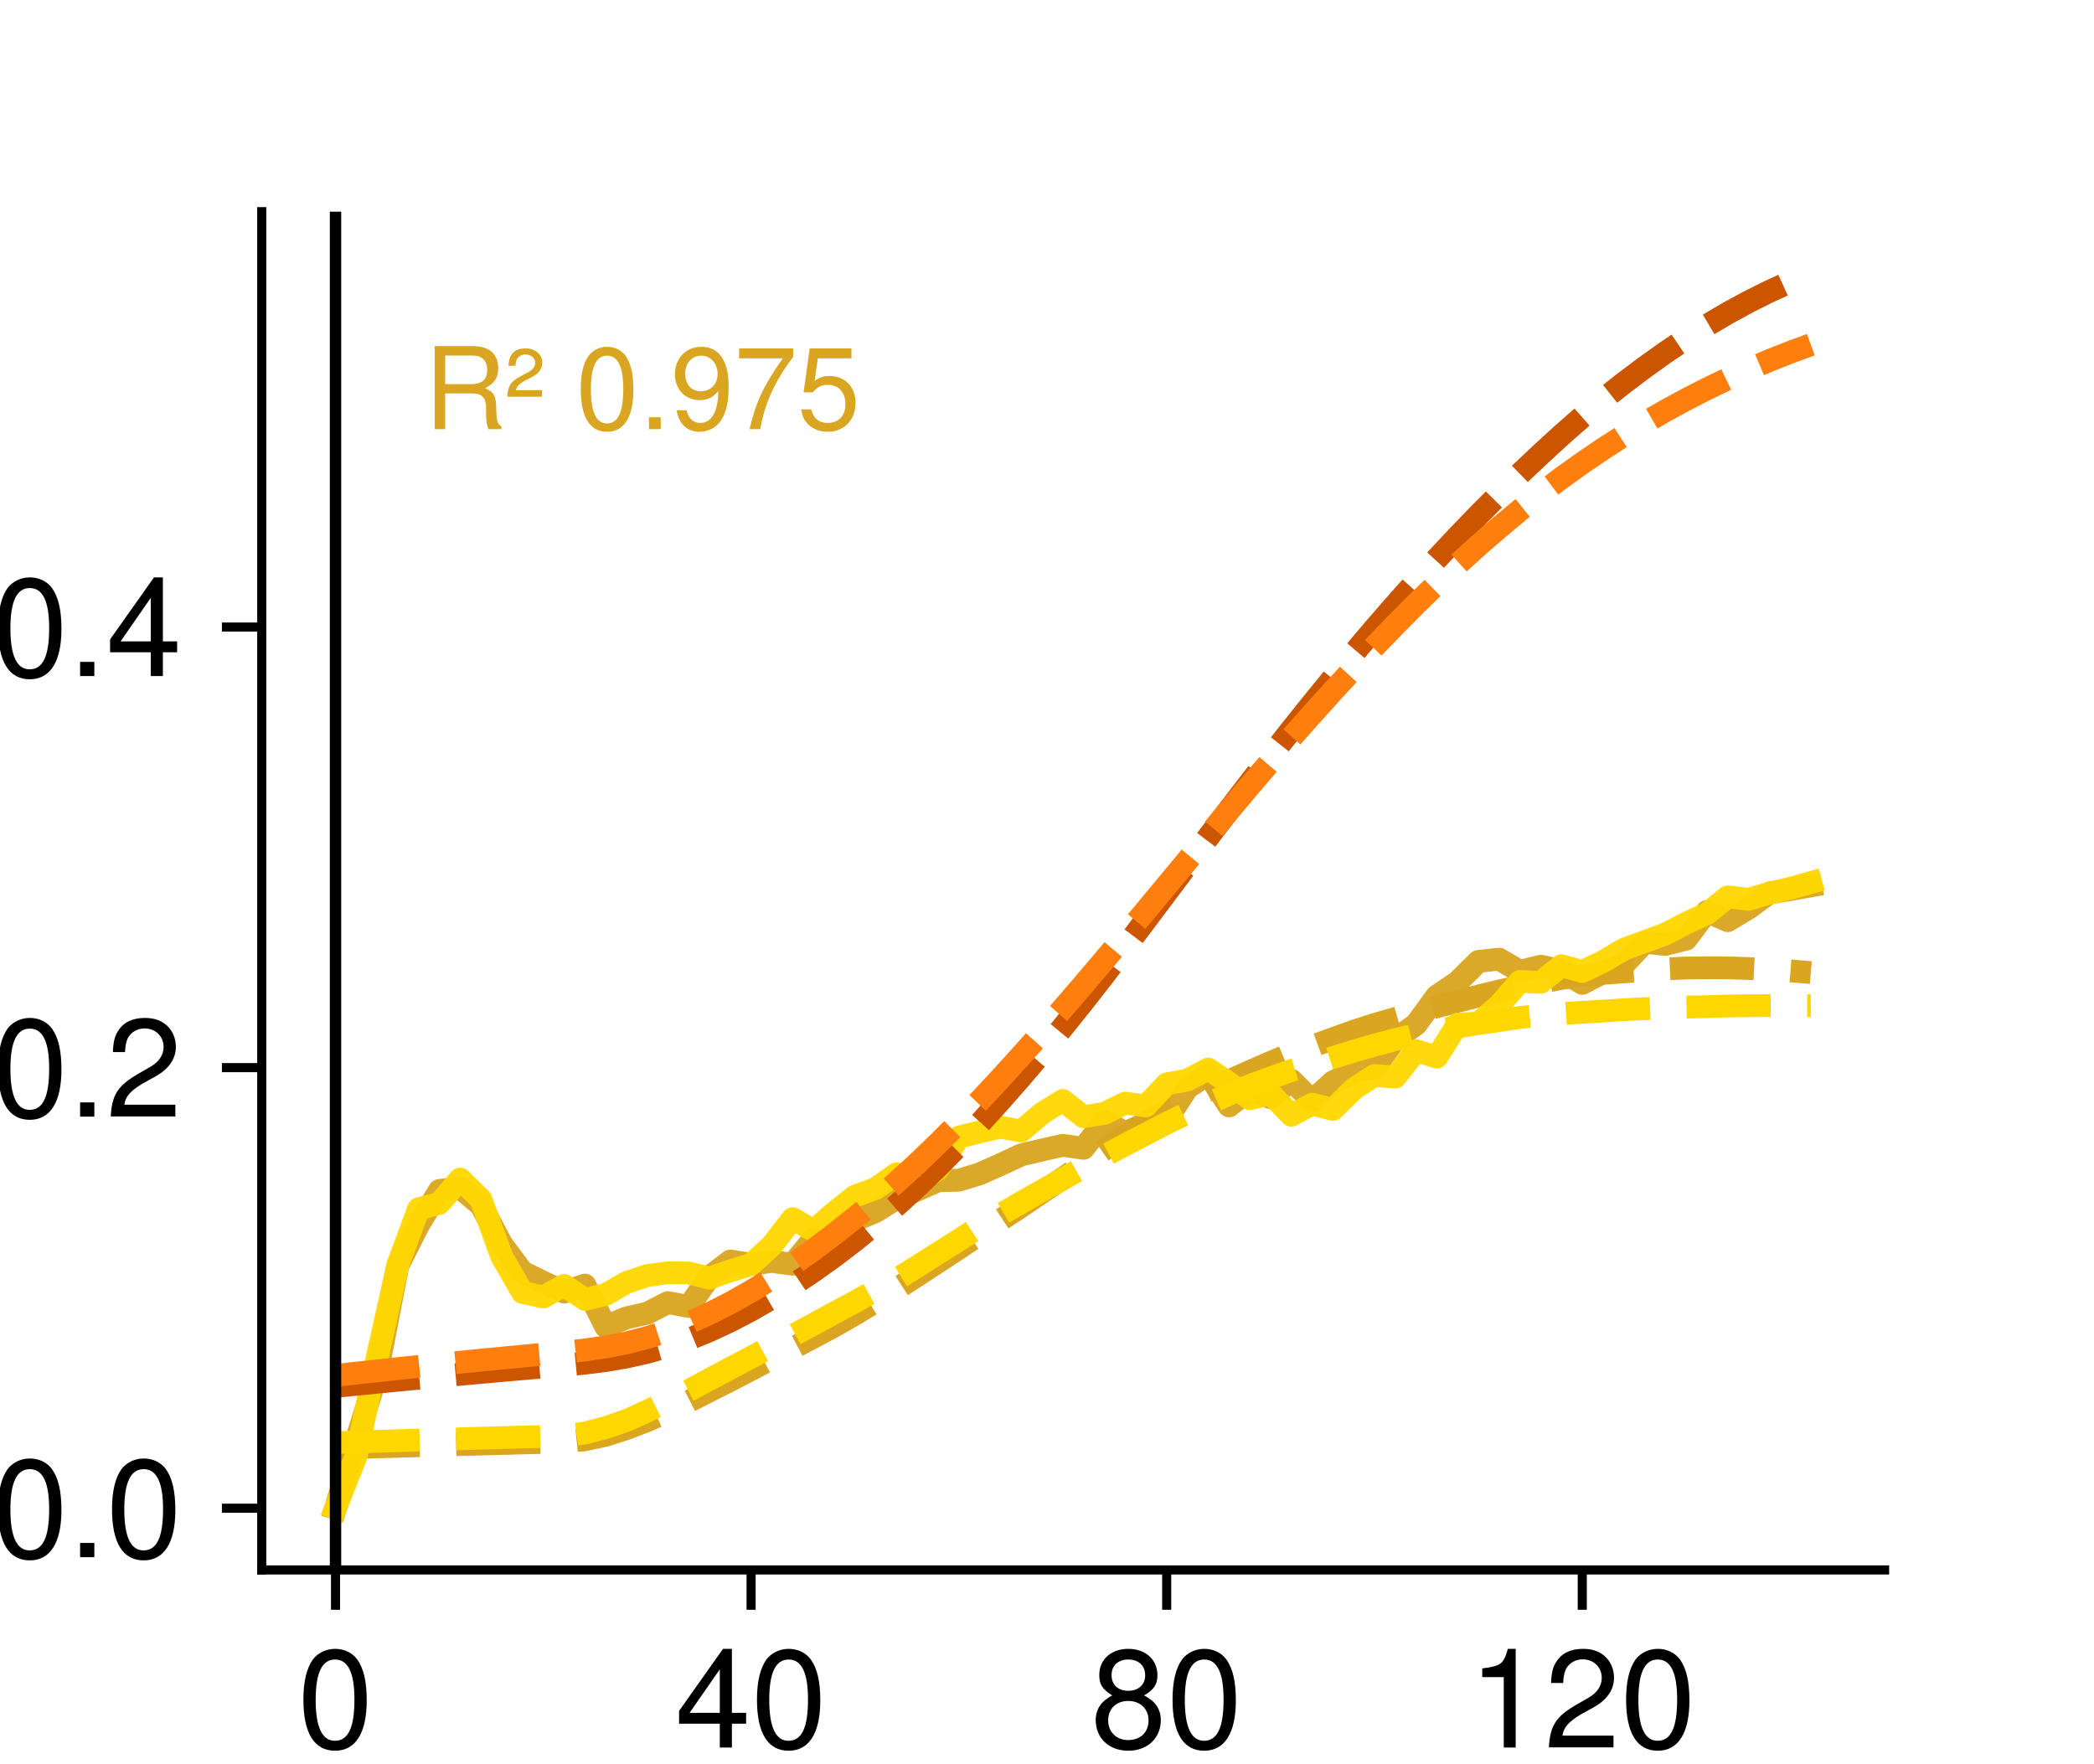
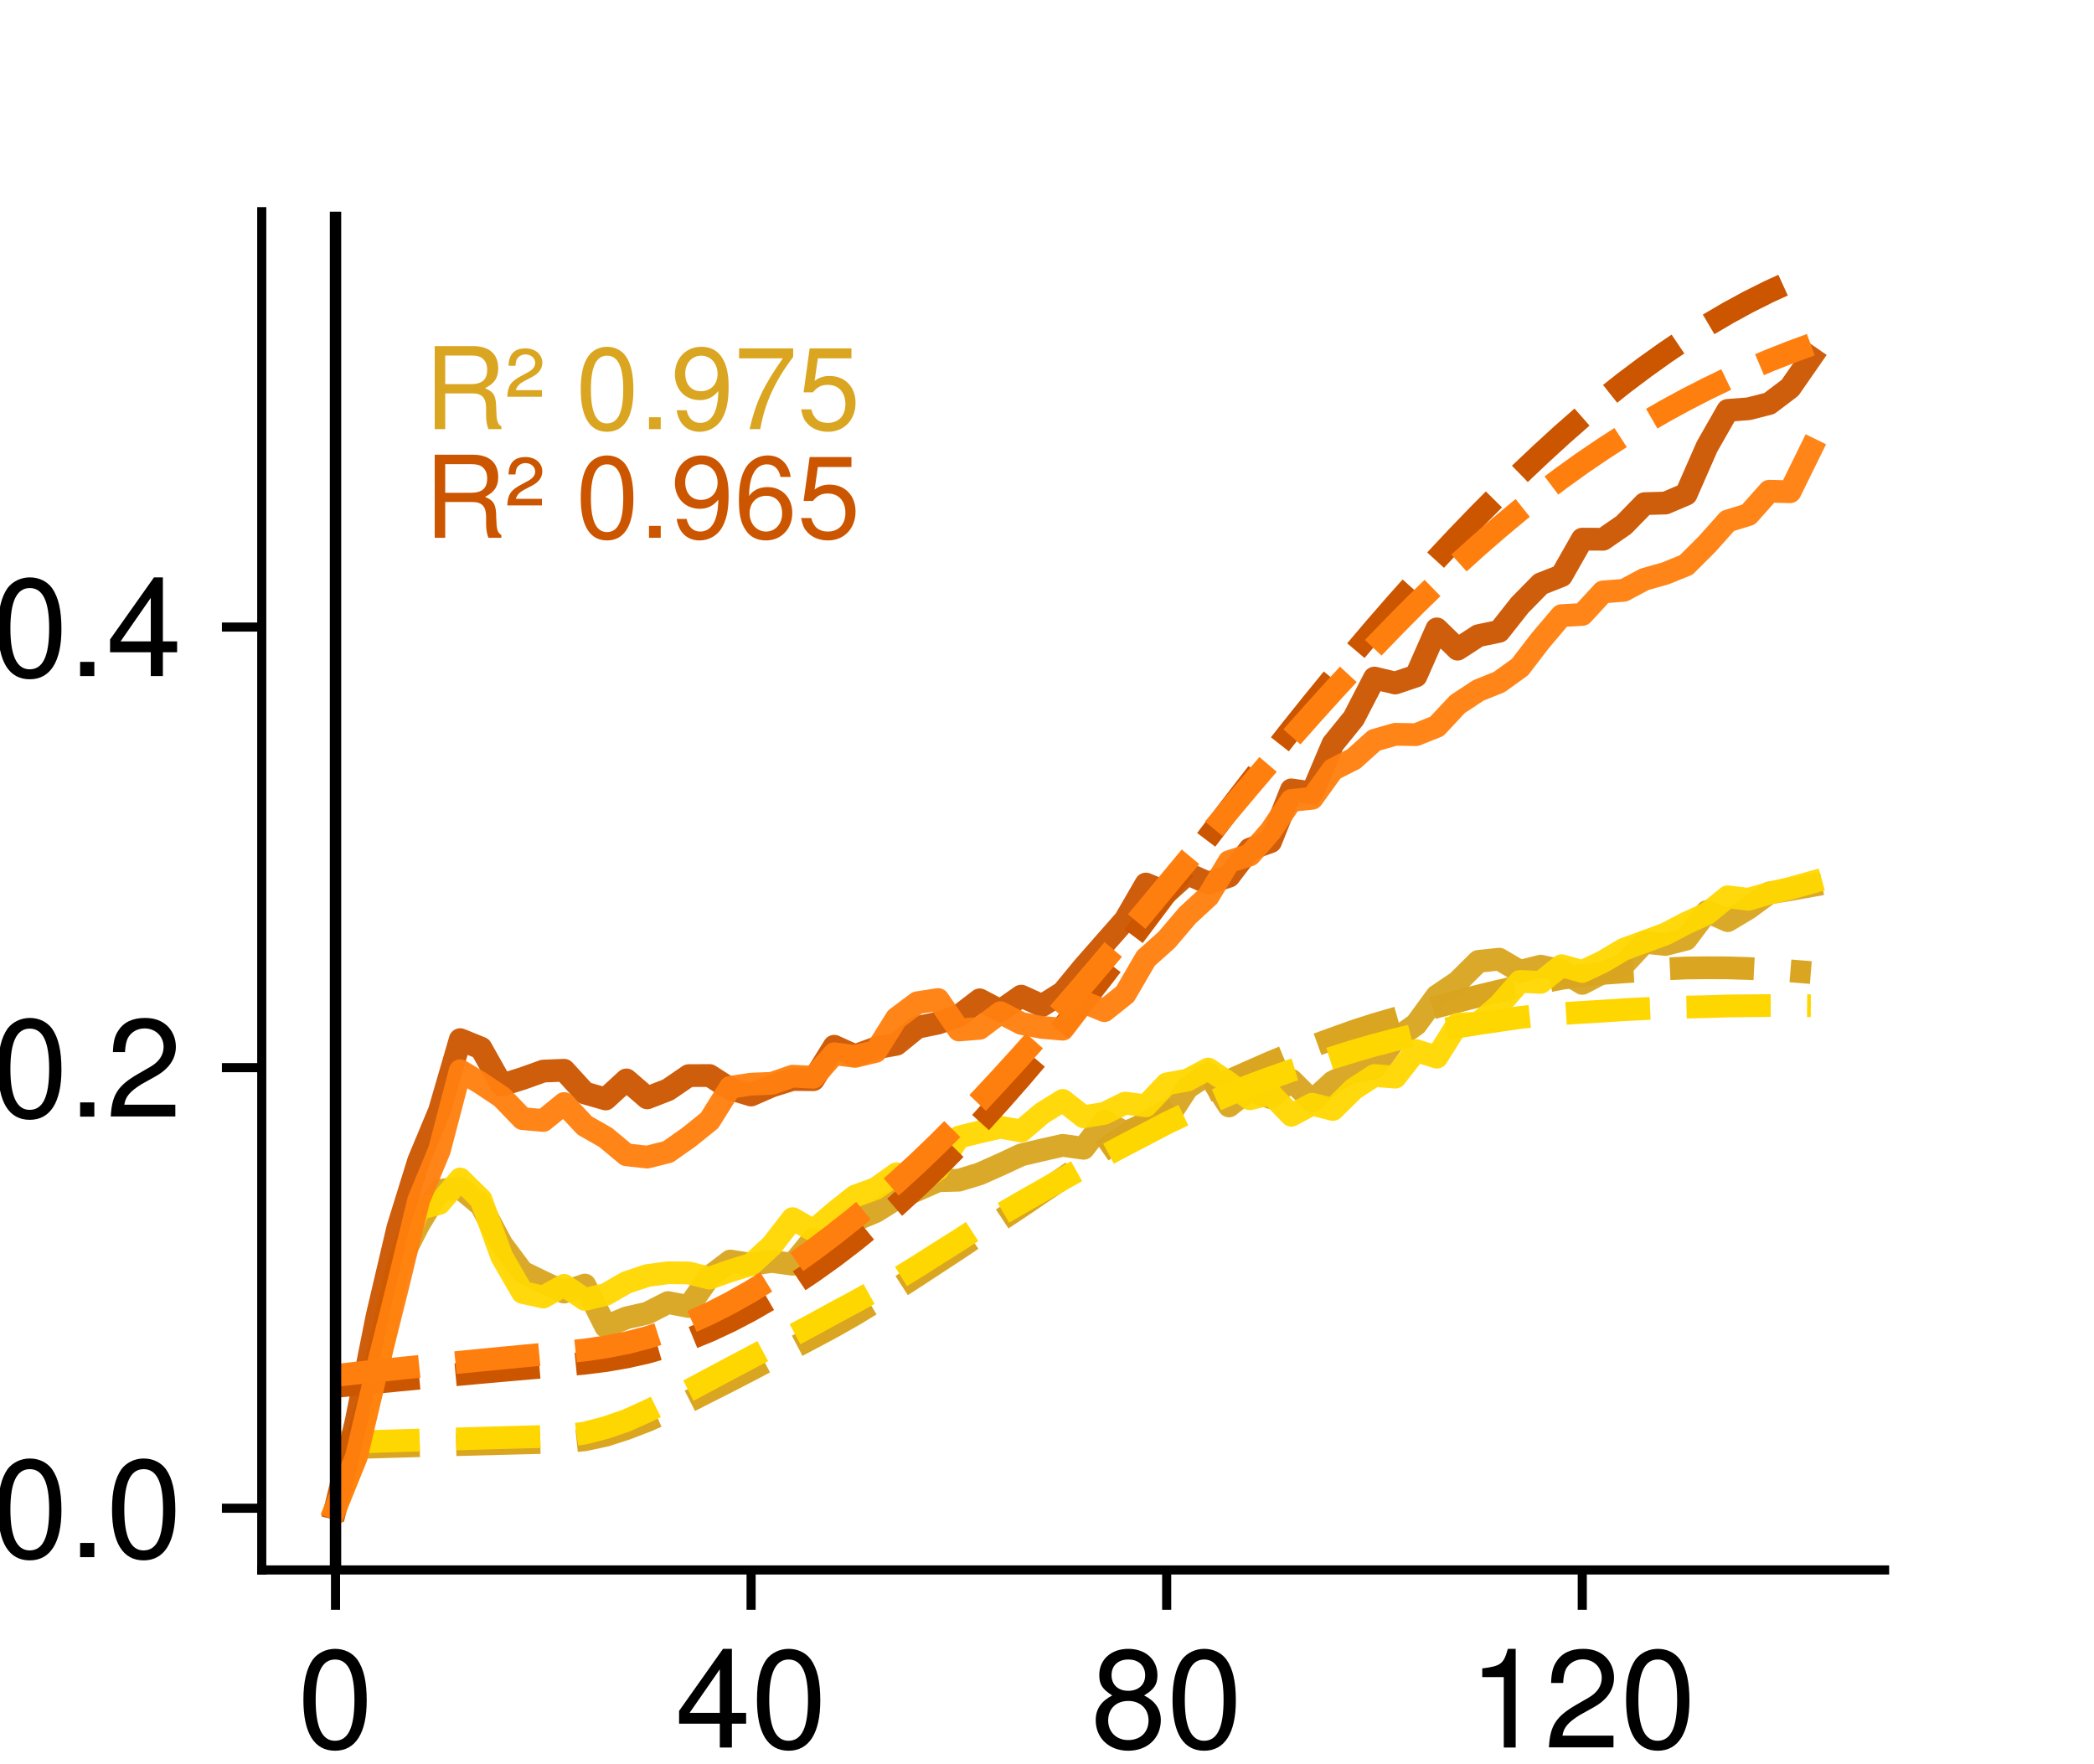
<svg xmlns="http://www.w3.org/2000/svg" xmlns:xlink="http://www.w3.org/1999/xlink" width="184pt" height="155pt" viewBox="0 0 184 155" version="1.1">
  <defs>
    <style type="text/css">*{stroke-linejoin: round; stroke-linecap: butt}</style>
  </defs>
  <g id="figure_1">
    <g id="patch_1">
      <path d="M 0 155  L 184 155  L 184 0  L 0 0  L 0 155  z " style="fill: none; opacity: 0" />
    </g>
    <g id="axes_1">
      <g id="patch_2">
        <path d="M 23 137.95  L 165.6 137.95  L 165.6 18.6  L 23 18.6  L 23 137.95  z " style="fill: none" />
      </g>
      <g id="matplotlib.axis_1">
        <g id="xtick_1">
          <g id="line2d_1">
            <defs>
-               <path id="med350f96e0" d="M 0 0  L 0 3.5  " style="stroke: #000000; stroke-width: 0.8" />
+               <path id="m4c2a2b964c" d="M 0 0  L 0 3.5  " style="stroke: #000000; stroke-width: 0.8" />
            </defs>
            <g>
-               <use xlink:href="#med350f96e0" x="29.482" y="137.95" style="stroke: #000000; stroke-width: 0.8" />
+               <use xlink:href="#m4c2a2b964c" x="29.482" y="137.95" style="stroke: #000000; stroke-width: 0.8" />
            </g>
          </g>
          <g id="text_1">
            <text style="font: 12px 'Helvetica'; text-anchor: middle" x="29.482" y="153.558" transform="rotate(-0 29.48182 153.5581)">0</text>
          </g>
        </g>
        <g id="xtick_2">
          <g id="line2d_2">
            <g>
-               <use xlink:href="#med350f96e0" x="65.999" y="137.95" style="stroke: #000000; stroke-width: 0.8" />
+               <use xlink:href="#m4c2a2b964c" x="65.999" y="137.95" style="stroke: #000000; stroke-width: 0.8" />
            </g>
          </g>
          <g id="text_2">
            <text style="font: 12px 'Helvetica'; text-anchor: middle" x="65.999" y="153.558" transform="rotate(-0 65.9991 153.5581)">40</text>
          </g>
        </g>
        <g id="xtick_3">
          <g id="line2d_3">
            <g>
-               <use xlink:href="#med350f96e0" x="102.516" y="137.95" style="stroke: #000000; stroke-width: 0.8" />
+               <use xlink:href="#m4c2a2b964c" x="102.516" y="137.95" style="stroke: #000000; stroke-width: 0.8" />
            </g>
          </g>
          <g id="text_3">
            <text style="font: 12px 'Helvetica'; text-anchor: middle" x="102.516" y="153.558" transform="rotate(-0 102.5164 153.5581)">80</text>
          </g>
        </g>
        <g id="xtick_4">
          <g id="line2d_4">
            <g>
-               <use xlink:href="#med350f96e0" x="139.034" y="137.95" style="stroke: #000000; stroke-width: 0.8" />
+               <use xlink:href="#m4c2a2b964c" x="139.034" y="137.95" style="stroke: #000000; stroke-width: 0.8" />
            </g>
          </g>
          <g id="text_4">
            <text style="font: 12px 'Helvetica'; text-anchor: middle" x="139.034" y="153.558" transform="rotate(-0 139.0337 153.5581)">120</text>
          </g>
        </g>
        <g id="text_5">
          <text style="font: 12px 'Helvetica'; text-anchor: middle" x="94.3" y="168.756" transform="rotate(-0 94.3 168.7556)">time (ms)</text>
        </g>
      </g>
      <g id="matplotlib.axis_2">
        <g id="ytick_1">
          <g id="line2d_5">
            <defs>
-               <path id="m5aa7b87c62" d="M 0 0  L -3.5 0  " style="stroke: #000000; stroke-width: 0.8" />
+               <path id="m99a47d3526" d="M 0 0  L -3.5 0  " style="stroke: #000000; stroke-width: 0.8" />
            </defs>
            <g>
-               <use xlink:href="#m5aa7b87c62" x="23" y="132.525" style="stroke: #000000; stroke-width: 0.8" />
+               <use xlink:href="#m99a47d3526" x="23" y="132.525" style="stroke: #000000; stroke-width: 0.8" />
            </g>
          </g>
          <g id="text_6">
            <text style="font: 12px 'Helvetica'; text-anchor: end" x="16" y="136.829" transform="rotate(-0 16 136.8291)">0.0</text>
          </g>
        </g>
        <g id="ytick_2">
          <g id="line2d_6">
            <g>
-               <use xlink:href="#m5aa7b87c62" x="23" y="93.812" style="stroke: #000000; stroke-width: 0.8" />
+               <use xlink:href="#m99a47d3526" x="23" y="93.812" style="stroke: #000000; stroke-width: 0.8" />
            </g>
          </g>
          <g id="text_7">
            <text style="font: 12px 'Helvetica'; text-anchor: end" x="16" y="98.116" transform="rotate(-0 16 98.11615)">0.2</text>
          </g>
        </g>
        <g id="ytick_3">
          <g id="line2d_7">
            <g>
-               <use xlink:href="#m5aa7b87c62" x="23" y="55.099" style="stroke: #000000; stroke-width: 0.8" />
+               <use xlink:href="#m99a47d3526" x="23" y="55.099" style="stroke: #000000; stroke-width: 0.8" />
            </g>
          </g>
          <g id="text_8">
            <text style="font: 12px 'Helvetica'; text-anchor: end" x="16" y="59.403" transform="rotate(-0 16 59.40323)">0.4</text>
          </g>
        </g>
      </g>
      <g id="line2d_8">
-         <path d="M 29.482 127.248  L 31.308 127.193  L 33.134 127.139  L 34.959 127.086  L 36.785 127.034  L 38.611 126.984  L 40.437 126.934  L 42.263 126.886  L 44.089 126.838  L 45.915 126.792  L 47.74 126.746  L 49.566 126.702  L 51.392 126.51  L 53.218 126.12  L 55.044 125.529  L 56.87 124.829  L 58.696 124.021  L 60.522 123.14  L 62.347 122.212  L 64.173 121.287  L 65.999 120.34  L 67.825 119.377  L 69.651 118.46  L 71.477 117.499  L 73.303 116.52  L 75.128 115.478  L 76.954 114.366  L 78.78 113.254  L 80.606 112.076  L 82.432 110.878  L 84.258 109.683  L 86.084 108.449  L 87.909 107.209  L 89.735 106.003  L 91.561 104.758  L 93.387 103.539  L 95.213 102.288  L 97.039 101.003  L 98.865 99.759  L 100.691 98.644  L 102.516 97.646  L 104.342 96.701  L 106.168 95.821  L 107.994 94.966  L 109.82 94.152  L 111.646 93.353  L 113.472 92.6  L 115.297 91.932  L 117.123 91.268  L 118.949 90.612  L 120.775 90.021  L 122.601 89.494  L 124.427 88.979  L 126.253 88.463  L 128.078 87.984  L 129.904 87.522  L 131.73 87.08  L 133.556 86.676  L 135.382 86.328  L 137.208 85.969  L 139.034 85.712  L 140.86 85.529  L 142.685 85.399  L 144.511 85.281  L 146.337 85.14  L 148.163 85.056  L 149.989 85.038  L 151.815 85.045  L 153.641 85.103  L 155.466 85.199  L 157.292 85.307  L 159.118 85.458  " clip-path="url(#p41a136cce3)" style="fill: none; stroke-dasharray: 7.4,3.2; stroke-dashoffset: 0; stroke: #daa520; stroke-width: 2" />
+         <path d="M 29.482 127.248  L 31.308 127.193  L 33.134 127.139  L 34.959 127.086  L 36.785 127.034  L 38.611 126.984  L 40.437 126.934  L 42.263 126.886  L 44.089 126.838  L 45.915 126.792  L 47.74 126.746  L 49.566 126.702  L 51.392 126.51  L 53.218 126.12  L 55.044 125.529  L 56.87 124.829  L 58.696 124.021  L 60.522 123.14  L 62.347 122.212  L 64.173 121.287  L 65.999 120.34  L 67.825 119.377  L 69.651 118.46  L 71.477 117.499  L 73.303 116.52  L 75.128 115.478  L 76.954 114.366  L 78.78 113.254  L 80.606 112.076  L 82.432 110.878  L 84.258 109.683  L 86.084 108.449  L 87.909 107.209  L 89.735 106.003  L 91.561 104.758  L 93.387 103.539  L 95.213 102.288  L 97.039 101.003  L 98.865 99.759  L 100.691 98.644  L 102.516 97.646  L 104.342 96.701  L 106.168 95.821  L 107.994 94.966  L 109.82 94.152  L 111.646 93.353  L 113.472 92.6  L 115.297 91.932  L 117.123 91.268  L 118.949 90.612  L 120.775 90.021  L 122.601 89.494  L 124.427 88.979  L 126.253 88.463  L 128.078 87.984  L 129.904 87.522  L 131.73 87.08  L 133.556 86.676  L 135.382 86.328  L 137.208 85.969  L 139.034 85.712  L 140.86 85.529  L 142.685 85.399  L 144.511 85.281  L 146.337 85.14  L 148.163 85.056  L 149.989 85.038  L 151.815 85.045  L 153.641 85.103  L 155.466 85.199  L 157.292 85.307  L 159.118 85.458  " clip-path="url(#pf0c34bc242)" style="fill: none; stroke-dasharray: 7.4,3.2; stroke-dashoffset: 0; stroke: #daa520; stroke-width: 2" />
      </g>
      <g id="line2d_9">
-         <path d="M 29.482 132.525  L 31.308 126.557  L 33.134 120.687  L 34.959 111.215  L 36.785 107.617  L 38.611 104.604  L 40.437 104.386  L 42.263 105.905  L 44.089 109.337  L 45.915 111.781  L 47.74 112.666  L 49.566 113.534  L 51.392 112.918  L 53.218 116.564  L 55.044 115.801  L 56.87 115.388  L 58.696 114.456  L 60.522 114.806  L 62.347 112.187  L 64.173 110.803  L 65.999 111.094  L 67.825 110.842  L 69.651 111.09  L 71.477 108.861  L 73.303 109.871  L 75.128 107.225  L 76.954 106.453  L 78.78 105.314  L 80.606 104.564  L 82.432 103.753  L 84.258 103.702  L 86.084 103.145  L 87.909 102.332  L 89.735 101.48  L 91.561 101.048  L 93.387 100.639  L 95.213 100.901  L 97.039 98.52  L 98.865 99.529  L 100.691 98.725  L 102.516 98.39  L 104.342 95.579  L 106.168 94.369  L 107.994 97.179  L 109.82 95.751  L 111.646 96.451  L 113.472 94.916  L 115.297 96.734  L 117.123 95.063  L 118.949 94.175  L 120.775 93.841  L 122.601 91.308  L 124.427 90.015  L 126.253 87.52  L 128.078 86.29  L 129.904 84.478  L 131.73 84.281  L 133.556 85.349  L 135.382 84.896  L 137.208 85.294  L 139.034 86.411  L 140.86 85.46  L 142.685 84.761  L 144.511 82.797  L 146.337 82.99  L 148.163 82.526  L 149.989 80.093  L 151.815 80.898  L 153.641 79.803  L 155.466 78.466  L 157.292 78.169  L 159.118 77.839  " clip-path="url(#p41a136cce3)" style="fill: none; stroke: #daa520; stroke-opacity: 0.95; stroke-width: 2; stroke-linecap: square" />
+         <path d="M 29.482 132.525  L 31.308 126.557  L 33.134 120.687  L 34.959 111.215  L 36.785 107.617  L 38.611 104.604  L 40.437 104.386  L 42.263 105.905  L 44.089 109.337  L 45.915 111.781  L 47.74 112.666  L 49.566 113.534  L 51.392 112.918  L 53.218 116.564  L 55.044 115.801  L 56.87 115.388  L 58.696 114.456  L 60.522 114.806  L 62.347 112.187  L 64.173 110.803  L 65.999 111.094  L 67.825 110.842  L 69.651 111.09  L 71.477 108.861  L 73.303 109.871  L 75.128 107.225  L 76.954 106.453  L 78.78 105.314  L 80.606 104.564  L 82.432 103.753  L 84.258 103.702  L 86.084 103.145  L 87.909 102.332  L 89.735 101.48  L 91.561 101.048  L 93.387 100.639  L 95.213 100.901  L 97.039 98.52  L 98.865 99.529  L 100.691 98.725  L 102.516 98.39  L 104.342 95.579  L 106.168 94.369  L 107.994 97.179  L 109.82 95.751  L 111.646 96.451  L 113.472 94.916  L 115.297 96.734  L 117.123 95.063  L 118.949 94.175  L 120.775 93.841  L 122.601 91.308  L 124.427 90.015  L 126.253 87.52  L 128.078 86.29  L 129.904 84.478  L 131.73 84.281  L 133.556 85.349  L 135.382 84.896  L 137.208 85.294  L 139.034 86.411  L 140.86 85.46  L 142.685 84.761  L 144.511 82.797  L 146.337 82.99  L 148.163 82.526  L 149.989 80.093  L 151.815 80.898  L 153.641 79.803  L 155.466 78.466  L 157.292 78.169  L 159.118 77.839  " clip-path="url(#pf0c34bc242)" style="fill: none; stroke: #daa520; stroke-opacity: 0.95; stroke-width: 2; stroke-linecap: square" />
      </g>
      <g id="line2d_10">
-         <path d="M 29.482 126.771  L 31.308 126.71  L 33.134 126.652  L 34.959 126.594  L 36.785 126.538  L 38.611 126.482  L 40.437 126.428  L 42.263 126.375  L 44.089 126.324  L 45.915 126.273  L 47.74 126.224  L 49.566 126.175  L 51.392 125.921  L 53.218 125.446  L 55.044 124.818  L 56.87 123.995  L 58.696 123.097  L 60.522 122.18  L 62.347 121.202  L 64.173 120.229  L 65.999 119.264  L 67.825 118.288  L 69.651 117.341  L 71.477 116.367  L 73.303 115.364  L 75.128 114.39  L 76.954 113.372  L 78.78 112.401  L 80.606 111.279  L 82.432 110.116  L 84.258 108.97  L 86.084 107.785  L 87.909 106.725  L 89.735 105.66  L 91.561 104.625  L 93.387 103.594  L 95.213 102.57  L 97.039 101.565  L 98.865 100.594  L 100.691 99.645  L 102.516 98.687  L 104.342 97.816  L 106.168 96.959  L 107.994 96.156  L 109.82 95.387  L 111.646 94.711  L 113.472 94.067  L 115.297 93.514  L 117.123 92.934  L 118.949 92.361  L 120.775 91.833  L 122.601 91.355  L 124.427 90.912  L 126.253 90.535  L 128.078 90.232  L 129.904 89.943  L 131.73 89.675  L 133.556 89.405  L 135.382 89.216  L 137.208 89.07  L 139.034 88.952  L 140.86 88.844  L 142.685 88.722  L 144.511 88.631  L 146.337 88.553  L 148.163 88.492  L 149.989 88.454  L 151.815 88.394  L 153.641 88.376  L 155.466 88.357  L 157.292 88.36  L 159.118 88.371  " clip-path="url(#p41a136cce3)" style="fill: none; stroke-dasharray: 7.4,3.2; stroke-dashoffset: 0; stroke: #ffd700; stroke-width: 2" />
+         <path d="M 29.482 126.771  L 31.308 126.71  L 33.134 126.652  L 34.959 126.594  L 36.785 126.538  L 38.611 126.482  L 40.437 126.428  L 42.263 126.375  L 44.089 126.324  L 45.915 126.273  L 47.74 126.224  L 49.566 126.175  L 51.392 125.921  L 53.218 125.446  L 55.044 124.818  L 56.87 123.995  L 58.696 123.097  L 60.522 122.18  L 62.347 121.202  L 64.173 120.229  L 65.999 119.264  L 67.825 118.288  L 69.651 117.341  L 71.477 116.367  L 73.303 115.364  L 75.128 114.39  L 76.954 113.372  L 78.78 112.401  L 80.606 111.279  L 82.432 110.116  L 84.258 108.97  L 86.084 107.785  L 87.909 106.725  L 89.735 105.66  L 91.561 104.625  L 93.387 103.594  L 95.213 102.57  L 97.039 101.565  L 98.865 100.594  L 100.691 99.645  L 102.516 98.687  L 104.342 97.816  L 106.168 96.959  L 107.994 96.156  L 109.82 95.387  L 111.646 94.711  L 113.472 94.067  L 115.297 93.514  L 117.123 92.934  L 118.949 92.361  L 120.775 91.833  L 122.601 91.355  L 124.427 90.912  L 126.253 90.535  L 128.078 90.232  L 129.904 89.943  L 131.73 89.675  L 133.556 89.405  L 135.382 89.216  L 137.208 89.07  L 139.034 88.952  L 140.86 88.844  L 142.685 88.722  L 144.511 88.631  L 146.337 88.553  L 148.163 88.492  L 149.989 88.454  L 151.815 88.394  L 153.641 88.376  L 155.466 88.357  L 157.292 88.36  L 159.118 88.371  " clip-path="url(#pf0c34bc242)" style="fill: none; stroke-dasharray: 7.4,3.2; stroke-dashoffset: 0; stroke: #ffd700; stroke-width: 2" />
      </g>
      <g id="line2d_11">
-         <path d="M 29.482 132.525  L 31.308 127.902  L 33.134 119.309  L 34.959 111.131  L 36.785 106.214  L 38.611 105.743  L 40.437 103.599  L 42.263 105.392  L 44.089 110.415  L 45.915 113.567  L 47.74 113.971  L 49.566 112.943  L 51.392 114.18  L 53.218 113.747  L 55.044 112.696  L 56.87 112.084  L 58.696 111.836  L 60.522 111.855  L 62.347 112.312  L 64.173 111.668  L 65.999 111.109  L 67.825 109.436  L 69.651 107.081  L 71.477 108.132  L 73.303 106.555  L 75.128 105.104  L 76.954 104.435  L 78.78 103.138  L 80.606 103.963  L 82.432 102.734  L 84.258 99.916  L 86.084 99.464  L 87.909 99.049  L 89.735 99.379  L 91.561 97.826  L 93.387 96.695  L 95.213 98.133  L 97.039 97.828  L 98.865 96.931  L 100.691 97.17  L 102.516 95.242  L 104.342 94.903  L 106.168 93.934  L 107.994 95.158  L 109.82 96.55  L 111.646 96.116  L 113.472 97.997  L 115.297 97.025  L 117.123 97.488  L 118.949 95.686  L 120.775 94.503  L 122.601 94.648  L 124.427 92.311  L 126.253 92.893  L 128.078 89.991  L 129.904 89.896  L 131.73 88.332  L 133.556 86.235  L 135.382 86.319  L 137.208 84.854  L 139.034 85.363  L 140.86 84.497  L 142.685 83.411  L 144.511 82.744  L 146.337 82.071  L 148.163 81.117  L 149.989 80.284  L 151.815 78.802  L 153.641 79.019  L 155.466 78.487  L 157.292 78.06  L 159.118 77.549  " clip-path="url(#p41a136cce3)" style="fill: none; stroke: #ffd700; stroke-opacity: 0.95; stroke-width: 2; stroke-linecap: square" />
+         <path d="M 29.482 132.525  L 31.308 127.902  L 33.134 119.309  L 34.959 111.131  L 36.785 106.214  L 38.611 105.743  L 40.437 103.599  L 42.263 105.392  L 44.089 110.415  L 45.915 113.567  L 47.74 113.971  L 49.566 112.943  L 51.392 114.18  L 53.218 113.747  L 55.044 112.696  L 56.87 112.084  L 58.696 111.836  L 60.522 111.855  L 62.347 112.312  L 64.173 111.668  L 65.999 111.109  L 67.825 109.436  L 69.651 107.081  L 71.477 108.132  L 73.303 106.555  L 75.128 105.104  L 76.954 104.435  L 78.78 103.138  L 80.606 103.963  L 82.432 102.734  L 84.258 99.916  L 86.084 99.464  L 87.909 99.049  L 89.735 99.379  L 91.561 97.826  L 93.387 96.695  L 95.213 98.133  L 97.039 97.828  L 98.865 96.931  L 100.691 97.17  L 102.516 95.242  L 104.342 94.903  L 106.168 93.934  L 107.994 95.158  L 109.82 96.55  L 111.646 96.116  L 113.472 97.997  L 115.297 97.025  L 117.123 97.488  L 118.949 95.686  L 120.775 94.503  L 122.601 94.648  L 124.427 92.311  L 126.253 92.893  L 128.078 89.991  L 129.904 89.896  L 131.73 88.332  L 133.556 86.235  L 135.382 86.319  L 137.208 84.854  L 139.034 85.363  L 140.86 84.497  L 142.685 83.411  L 144.511 82.744  L 146.337 82.071  L 148.163 81.117  L 149.989 80.284  L 151.815 78.802  L 153.641 79.019  L 155.466 78.487  L 157.292 78.06  L 159.118 77.549  " clip-path="url(#pf0c34bc242)" style="fill: none; stroke: #ffd700; stroke-opacity: 0.95; stroke-width: 2; stroke-linecap: square" />
      </g>
      <g id="line2d_12">
-         <path d="M 29.482 121.825  L 31.308 121.639  L 33.134 121.457  L 34.959 121.278  L 36.785 121.103  L 38.611 120.93  L 40.437 120.761  L 42.263 120.594  L 44.089 120.431  L 45.915 120.271  L 47.74 120.114  L 49.566 119.96  L 51.392 119.783  L 53.218 119.553  L 55.044 119.239  L 56.87 118.828  L 58.696 118.308  L 60.522 117.675  L 62.347 116.928  L 64.173 116.074  L 65.999 115.118  L 67.825 114.064  L 69.651 112.926  L 71.477 111.701  L 73.303 110.394  L 75.128 108.998  L 76.954 107.508  L 78.78 105.93  L 80.606 104.258  L 82.432 102.496  L 84.258 100.651  L 86.084 98.72  L 87.909 96.71  L 89.735 94.63  L 91.561 92.479  L 93.387 90.266  L 95.213 87.99  L 97.039 85.649  L 98.865 83.254  L 100.691 80.831  L 102.516 78.401  L 104.342 75.974  L 106.168 73.56  L 107.994 71.164  L 109.82 68.789  L 111.646 66.438  L 113.472 64.117  L 115.297 61.837  L 117.123 59.598  L 118.949 57.397  L 120.775 55.243  L 122.601 53.144  L 124.427 51.097  L 126.253 49.1  L 128.078 47.155  L 129.904 45.262  L 131.73 43.421  L 133.556 41.634  L 135.382 39.907  L 137.208 38.234  L 139.034 36.63  L 140.86 35.101  L 142.685 33.653  L 144.511 32.28  L 146.337 30.976  L 148.163 29.744  L 149.989 28.591  L 151.815 27.516  L 153.641 26.522  L 155.466 25.61  L 157.292 24.777  L 159.118 24.025  " clip-path="url(#p41a136cce3)" style="fill: none; stroke-dasharray: 7.4,3.2; stroke-dashoffset: 0; stroke: #cc5500; stroke-width: 2" />
+         <path d="M 29.482 121.825  L 31.308 121.639  L 33.134 121.457  L 34.959 121.278  L 36.785 121.103  L 38.611 120.93  L 40.437 120.761  L 42.263 120.594  L 44.089 120.431  L 45.915 120.271  L 47.74 120.114  L 49.566 119.96  L 51.392 119.783  L 53.218 119.553  L 55.044 119.239  L 56.87 118.828  L 58.696 118.308  L 60.522 117.675  L 62.347 116.928  L 64.173 116.074  L 65.999 115.118  L 67.825 114.064  L 69.651 112.926  L 71.477 111.701  L 73.303 110.394  L 75.128 108.998  L 76.954 107.508  L 78.78 105.93  L 80.606 104.258  L 82.432 102.496  L 84.258 100.651  L 86.084 98.72  L 87.909 96.71  L 89.735 94.63  L 91.561 92.479  L 93.387 90.266  L 95.213 87.99  L 97.039 85.649  L 98.865 83.254  L 100.691 80.831  L 102.516 78.401  L 104.342 75.974  L 106.168 73.56  L 107.994 71.164  L 109.82 68.789  L 111.646 66.438  L 113.472 64.117  L 115.297 61.837  L 117.123 59.598  L 118.949 57.397  L 120.775 55.243  L 122.601 53.144  L 124.427 51.097  L 126.253 49.1  L 128.078 47.155  L 129.904 45.262  L 131.73 43.421  L 133.556 41.634  L 135.382 39.907  L 137.208 38.234  L 139.034 36.63  L 140.86 35.101  L 142.685 33.653  L 144.511 32.28  L 146.337 30.976  L 148.163 29.744  L 149.989 28.591  L 151.815 27.516  L 153.641 26.522  L 155.466 25.61  L 157.292 24.777  L 159.118 24.025  " clip-path="url(#pf0c34bc242)" style="fill: none; stroke-dasharray: 7.4,3.2; stroke-dashoffset: 0; stroke: #cc5500; stroke-width: 2" />
      </g>
      <g id="line2d_13">
-         <path d="M 29.482 120.857  L 31.308 120.655  L 33.134 120.456  L 34.959 120.261  L 36.785 120.069  L 38.611 119.881  L 40.437 119.696  L 42.263 119.515  L 44.089 119.337  L 45.915 119.162  L 47.74 118.991  L 49.566 118.823  L 51.392 118.623  L 53.218 118.357  L 55.044 118.002  L 56.87 117.533  L 58.696 116.944  L 60.522 116.24  L 62.347 115.418  L 64.173 114.487  L 65.999 113.456  L 67.825 112.329  L 69.651 111.118  L 71.477 109.823  L 73.303 108.446  L 75.128 106.997  L 76.954 105.472  L 78.78 103.886  L 80.606 102.217  L 82.432 100.462  L 84.258 98.632  L 86.084 96.724  L 87.909 94.765  L 89.735 92.757  L 91.561 90.708  L 93.387 88.622  L 95.213 86.503  L 97.039 84.355  L 98.865 82.187  L 100.691 80.003  L 102.516 77.804  L 104.342 75.604  L 106.168 73.406  L 107.994 71.22  L 109.82 69.049  L 111.646 66.909  L 113.472 64.803  L 115.297 62.745  L 117.123 60.725  L 118.949 58.744  L 120.775 56.805  L 122.601 54.915  L 124.427 53.076  L 126.253 51.296  L 128.078 49.583  L 129.904 47.936  L 131.73 46.353  L 133.556 44.83  L 135.382 43.376  L 137.208 41.995  L 139.034 40.685  L 140.86 39.445  L 142.685 38.266  L 144.511 37.151  L 146.337 36.096  L 148.163 35.102  L 149.989 34.167  L 151.815 33.285  L 153.641 32.458  L 155.466 31.682  L 157.292 30.959  L 159.118 30.286  " clip-path="url(#p41a136cce3)" style="fill: none; stroke-dasharray: 7.4,3.2; stroke-dashoffset: 0; stroke: #ff7f0e; stroke-width: 2" />
+         <path d="M 29.482 132.525  L 31.308 124.828  L 33.134 115.644  L 34.959 107.883  L 36.785 102.003  L 38.611 97.621  L 40.437 91.352  L 42.263 92.091  L 44.089 95.342  L 45.915 94.769  L 47.74 94.116  L 49.566 94.042  L 51.392 96.042  L 53.218 96.566  L 55.044 94.891  L 56.87 96.471  L 58.696 95.761  L 60.522 94.513  L 62.347 94.505  L 64.173 95.674  L 65.999 96.219  L 67.825 95.423  L 69.651 94.855  L 71.477 94.872  L 73.303 91.933  L 75.128 92.762  L 76.954 92.09  L 78.78 91.759  L 80.606 90.274  L 82.432 89.897  L 84.258 89.258  L 86.084 87.856  L 87.909 88.809  L 89.735 87.528  L 91.561 88.36  L 93.387 87.208  L 95.213 84.993  L 97.039 82.911  L 98.865 80.839  L 100.691 77.68  L 102.516 78.429  L 104.342 76.78  L 106.168 77.594  L 107.994 76.996  L 109.82 74.609  L 111.646 73.963  L 113.472 69.405  L 115.297 69.671  L 117.123 65.365  L 118.949 63.111  L 120.775 59.58  L 122.601 60.016  L 124.427 59.4  L 126.253 55.261  L 128.078 57.042  L 129.904 55.857  L 131.73 55.475  L 133.556 53.164  L 135.382 51.307  L 137.208 50.588  L 139.034 47.374  L 140.86 47.384  L 142.685 46.125  L 144.511 44.255  L 146.337 44.203  L 148.163 43.427  L 149.989 39.26  L 151.815 36.059  L 153.641 35.92  L 155.466 35.457  L 157.292 34.074  L 159.118 31.441  " clip-path="url(#pf0c34bc242)" style="fill: none; stroke: #cc5500; stroke-opacity: 0.95; stroke-width: 2; stroke-linecap: square" />
      </g>
      <g id="line2d_14">
-         <path d="M 29.482 137.95  L 29.482 18.6  " clip-path="url(#p41a136cce3)" style="fill: none; stroke: #000000; stroke-linecap: square" />
+         <path d="M 29.482 120.857  L 31.308 120.655  L 33.134 120.456  L 34.959 120.261  L 36.785 120.069  L 38.611 119.881  L 40.437 119.696  L 42.263 119.515  L 44.089 119.337  L 45.915 119.162  L 47.74 118.991  L 49.566 118.823  L 51.392 118.623  L 53.218 118.357  L 55.044 118.002  L 56.87 117.533  L 58.696 116.944  L 60.522 116.24  L 62.347 115.418  L 64.173 114.487  L 65.999 113.456  L 67.825 112.329  L 69.651 111.118  L 71.477 109.823  L 73.303 108.446  L 75.128 106.997  L 76.954 105.472  L 78.78 103.886  L 80.606 102.217  L 82.432 100.462  L 84.258 98.632  L 86.084 96.724  L 87.909 94.765  L 89.735 92.757  L 91.561 90.708  L 93.387 88.622  L 95.213 86.503  L 97.039 84.355  L 98.865 82.187  L 100.691 80.003  L 102.516 77.804  L 104.342 75.604  L 106.168 73.406  L 107.994 71.22  L 109.82 69.049  L 111.646 66.909  L 113.472 64.803  L 115.297 62.745  L 117.123 60.725  L 118.949 58.744  L 120.775 56.805  L 122.601 54.915  L 124.427 53.076  L 126.253 51.296  L 128.078 49.583  L 129.904 47.936  L 131.73 46.353  L 133.556 44.83  L 135.382 43.376  L 137.208 41.995  L 139.034 40.685  L 140.86 39.445  L 142.685 38.266  L 144.511 37.151  L 146.337 36.096  L 148.163 35.102  L 149.989 34.167  L 151.815 33.285  L 153.641 32.458  L 155.466 31.682  L 157.292 30.959  L 159.118 30.286  " clip-path="url(#pf0c34bc242)" style="fill: none; stroke-dasharray: 7.4,3.2; stroke-dashoffset: 0; stroke: #ff7f0e; stroke-width: 2" />
+       </g>
+       <g id="line2d_15">
+         <path d="M 29.482 132.525  L 31.308 128.026  L 33.134 120.285  L 34.959 112.991  L 36.785 105.462  L 38.611 101.06  L 40.437 94.084  L 42.263 95.18  L 44.089 96.402  L 45.915 98.294  L 47.74 98.455  L 49.566 96.967  L 51.392 98.909  L 53.218 99.95  L 55.044 101.472  L 56.87 101.673  L 58.696 101.215  L 60.522 99.93  L 62.347 98.462  L 64.173 95.54  L 65.999 95.265  L 67.825 95.19  L 69.651 94.562  L 71.477 94.657  L 73.303 92.588  L 75.128 92.825  L 76.954 92.388  L 78.78 89.475  L 80.606 88.111  L 82.432 87.829  L 84.258 90.503  L 86.084 90.357  L 87.909 88.983  L 89.735 89.924  L 91.561 90.279  L 93.387 90.434  L 95.213 88.056  L 97.039 88.806  L 98.865 87.351  L 100.691 84.213  L 102.516 82.583  L 104.342 80.436  L 106.168 78.754  L 107.994 75.712  L 109.82 75.124  L 111.646 73.028  L 113.472 70.331  L 115.297 70.145  L 117.123 67.614  L 118.949 66.689  L 120.775 65.046  L 122.601 64.522  L 124.427 64.554  L 126.253 63.824  L 128.078 61.872  L 129.904 60.669  L 131.73 59.933  L 133.556 58.62  L 135.382 56.243  L 137.208 54.095  L 139.034 53.992  L 140.86 52.013  L 142.685 51.872  L 144.511 50.898  L 146.337 50.385  L 148.163 49.642  L 149.989 47.821  L 151.815 45.779  L 153.641 45.216  L 155.466 43.163  L 157.292 43.21  L 159.118 39.496  " clip-path="url(#pf0c34bc242)" style="fill: none; stroke: #ff7f0e; stroke-opacity: 0.95; stroke-width: 2; stroke-linecap: square" />
+       </g>
+       <g id="line2d_16">
+         <path d="M 29.482 137.95  L 29.482 18.6  " clip-path="url(#pf0c34bc242)" style="fill: none; stroke: #000000; stroke-linecap: square" />
      </g>
      <g id="patch_3">
        <path d="M 23 137.95  L 23 18.6  " style="fill: none; stroke: #000000; stroke-width: 0.8; stroke-linejoin: miter; stroke-linecap: square" />
      </g>
      <g id="patch_4">
        <path d="M 23 137.95  L 165.6 137.95  " style="fill: none; stroke: #000000; stroke-width: 0.8; stroke-linejoin: miter; stroke-linecap: square" />
      </g>
      <g id="text_9">
        <text style="fill: #daa520; font: 10px 'Helvetica'; text-anchor: start" x="37.26" y="37.708" transform="rotate(-0 37.26 37.70844)">R² 0.975</text>
      </g>
+       <g id="text_10">
+         <text style="fill: #cc5500; font: 10px 'Helvetica'; text-anchor: start" x="37.26" y="47.256" transform="rotate(-0 37.26 47.25644)">R² 0.965</text>
+       </g>
    </g>
  </g>
  <defs>
-     <clipPath id="p41a136cce3">
+     <clipPath id="pf0c34bc242">
      <rect x="23" y="18.6" width="142.6" height="119.35" />
    </clipPath>
  </defs>
</svg>
